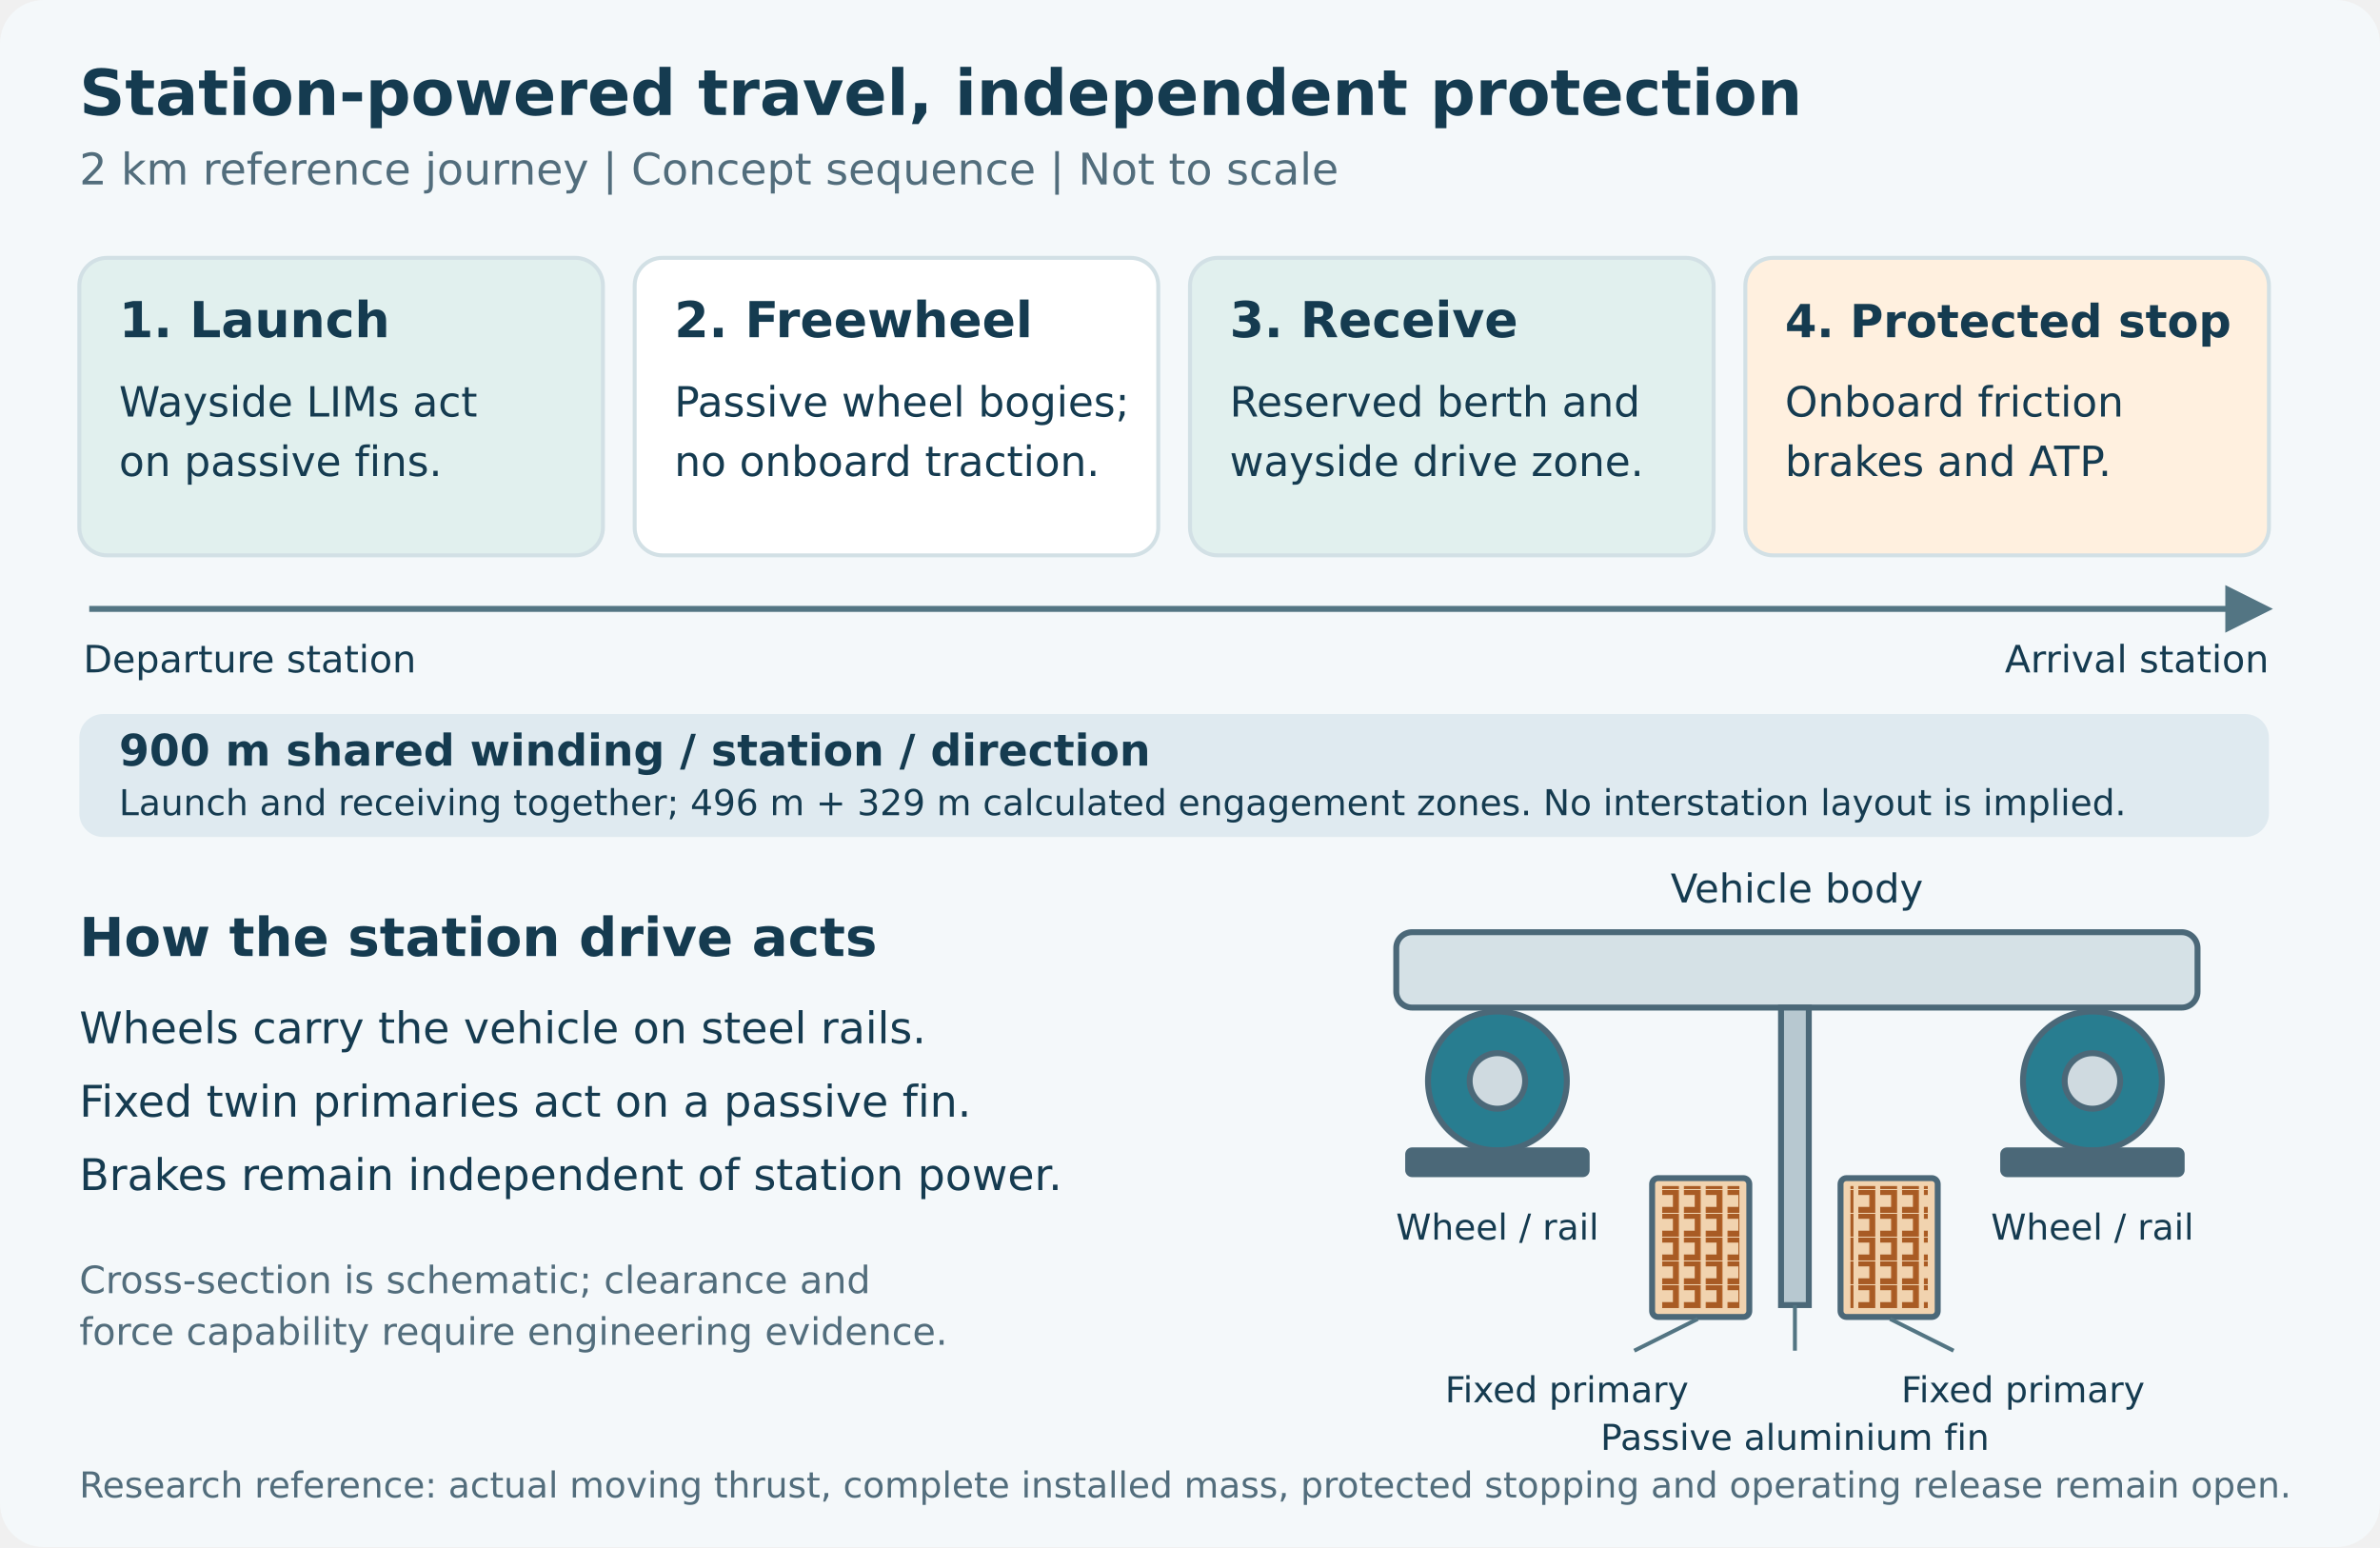
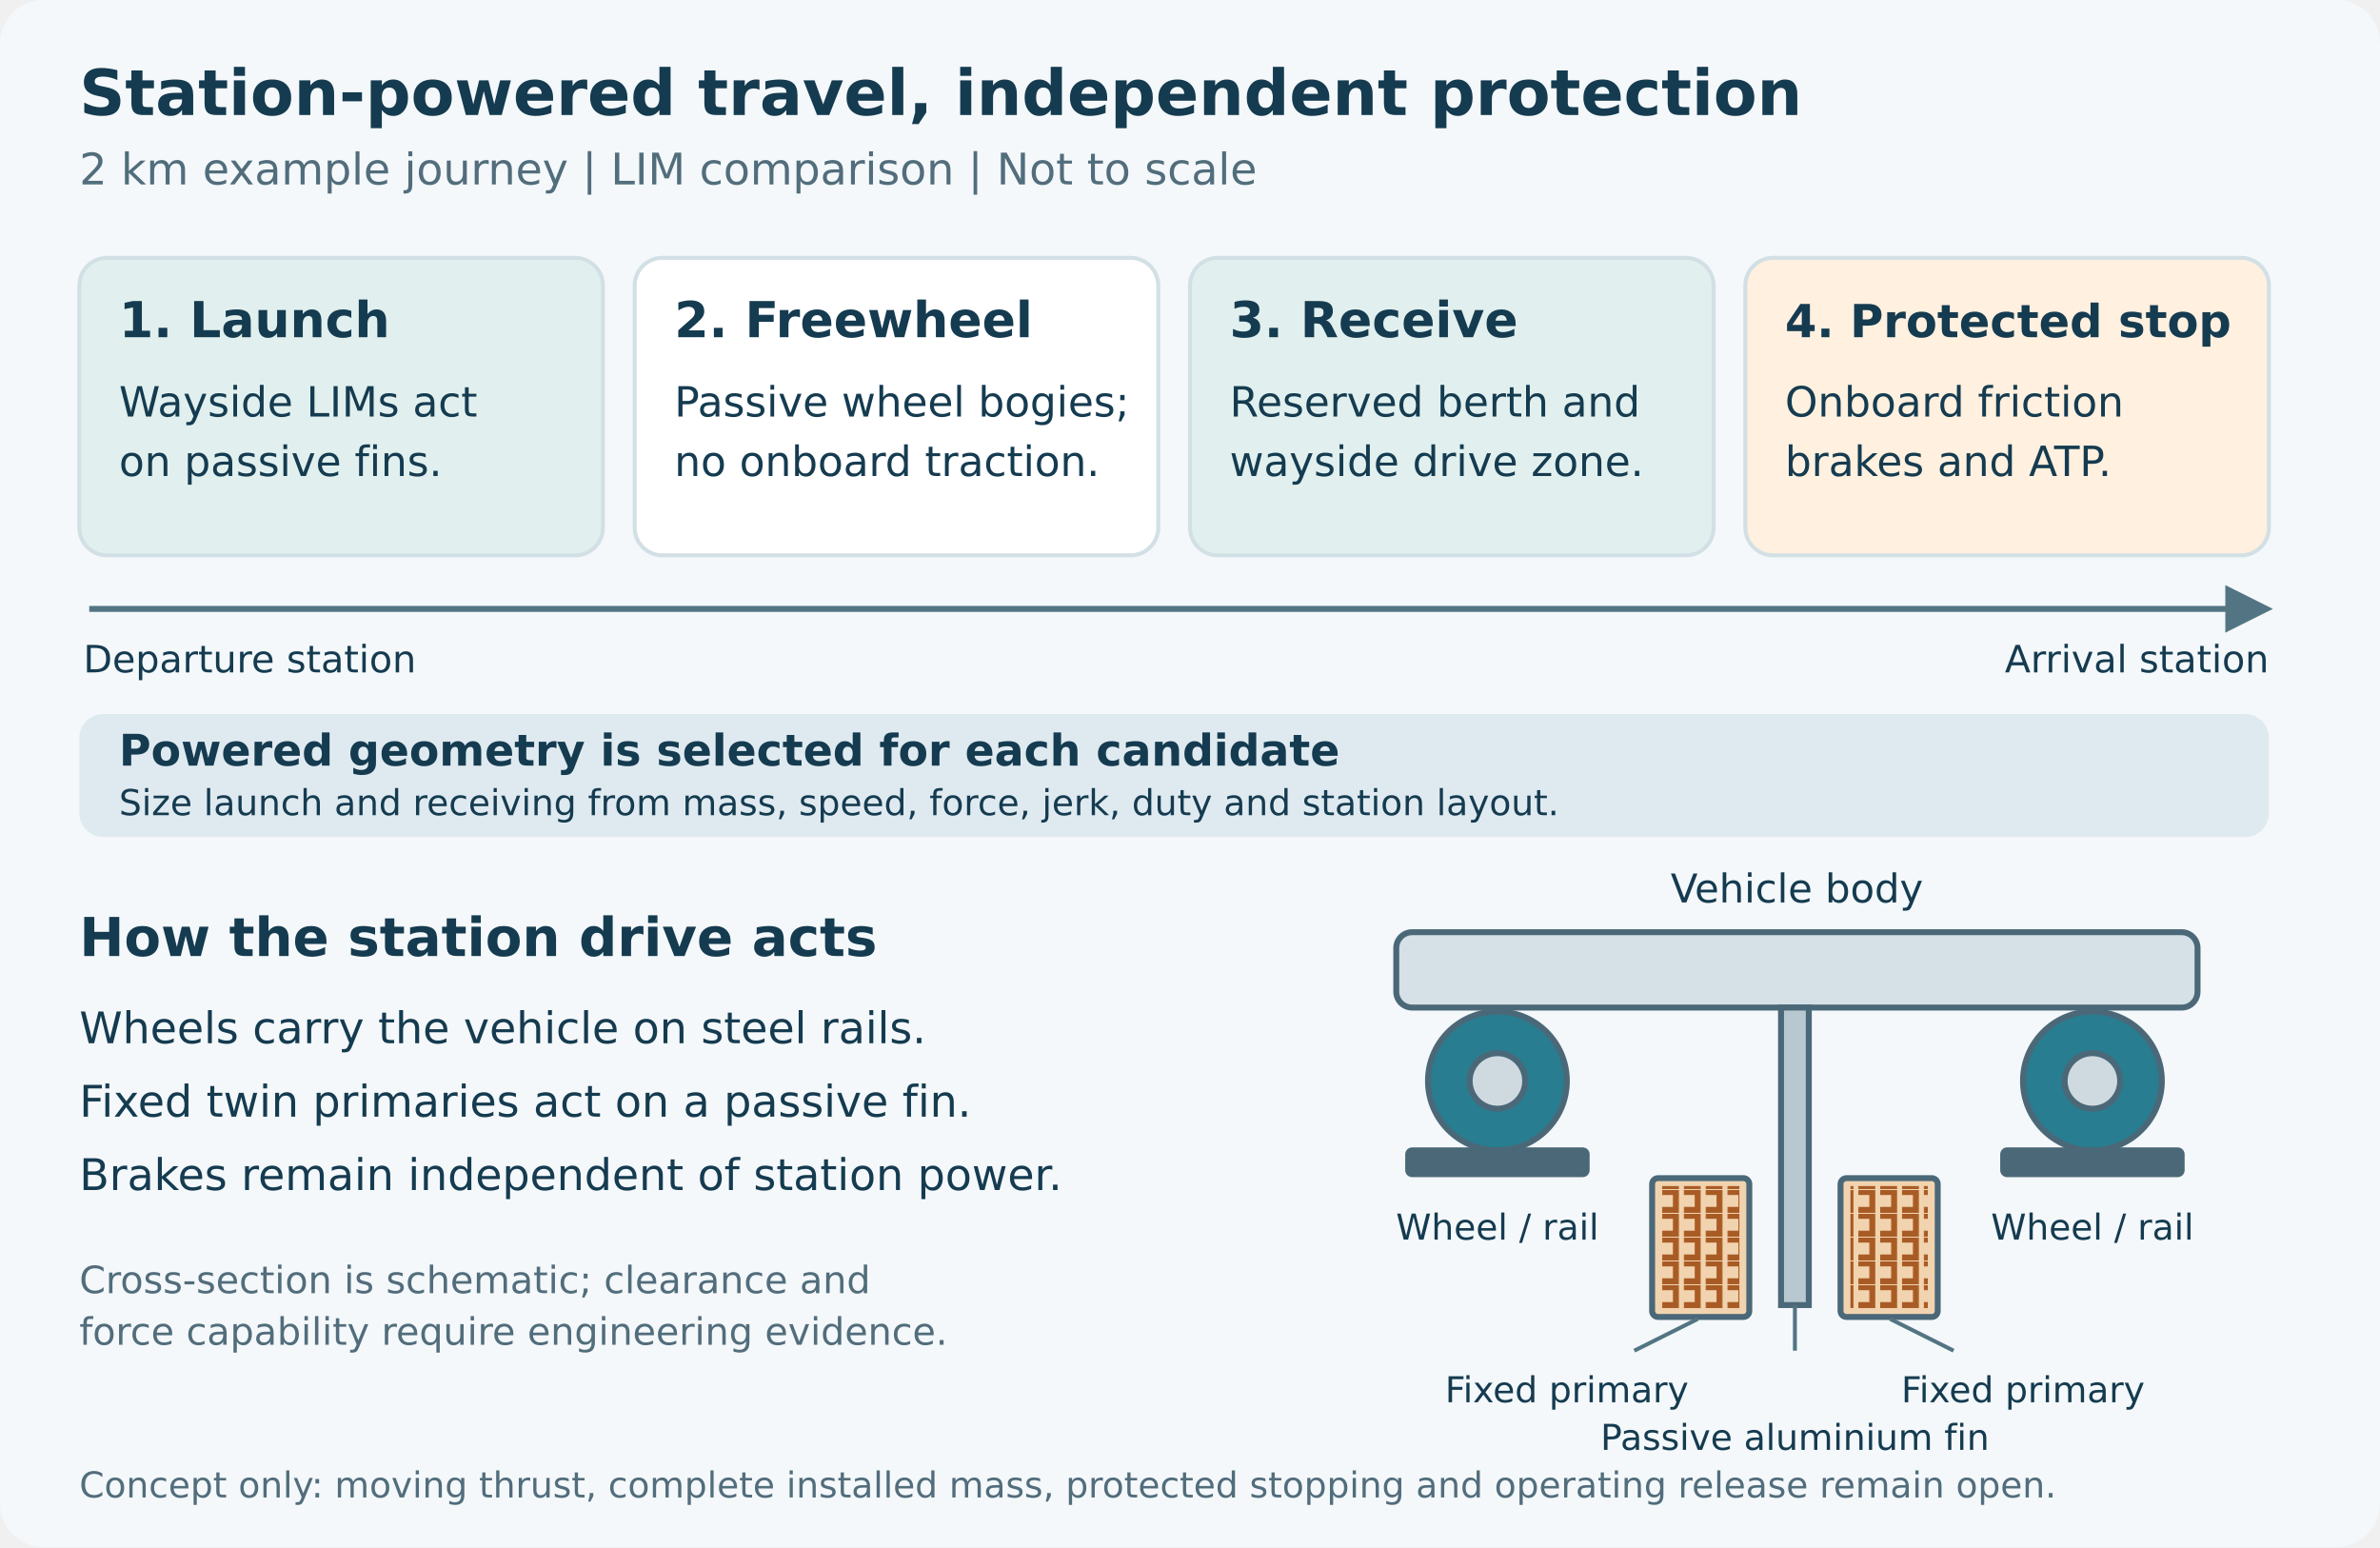
<svg xmlns="http://www.w3.org/2000/svg" width="1200" height="780" viewBox="0 0 1200 780" role="img" aria-labelledby="title desc">
  <defs>
    <marker id="arrow" markerWidth="8" markerHeight="8" refX="6" refY="4" orient="auto">
      <path d="M0 0L8 4L0 8Z" fill="#537583" />
    </marker>
    <pattern id="coil" width="11" height="12" patternUnits="userSpaceOnUse">
      <path d="M2 1H9V10H2" fill="none" stroke="#a85b24" stroke-width="3" />
    </pattern>
  </defs>
  <rect width="1200" height="780" rx="22" fill="#f4f8fa" />
  <g font-family="DejaVu Sans,Arial,sans-serif" fill="#153b50">
    <text x="40" y="58" font-size="32" font-weight="bold">Station-powered travel, independent protection</text>
-     <text x="40" y="93" font-size="22" fill="#526d7c">2 km reference journey | Concept sequence | Not to scale</text>
+     <text x="40" y="93" font-size="22" fill="#526d7c">2 km example journey | LIM comparison | Not to scale</text>
    <g stroke="#d2e0e5" stroke-width="2">
      <rect x="40" y="130" width="264" height="150" rx="14" fill="#e1f0ee" />
      <rect x="320" y="130" width="264" height="150" rx="14" fill="#fff" />
      <rect x="600" y="130" width="264" height="150" rx="14" fill="#e1f0ee" />
      <rect x="880" y="130" width="264" height="150" rx="14" fill="#fff0df" />
    </g>
    <g font-size="25" font-weight="bold">
      <text x="60" y="170">1. Launch</text>
      <text x="340" y="170">2. Freewheel</text>
      <text x="620" y="170">3. Receive</text>
      <text x="900" y="170" font-size="23">4. Protected stop</text>
    </g>
    <g font-size="21">
      <text x="60" y="210">
        <tspan x="60">Wayside LIMs act</tspan>
        <tspan x="60" dy="30">on passive fins.</tspan>
      </text>
      <text x="340" y="210">
        <tspan x="340">Passive wheel bogies;</tspan>
        <tspan x="340" dy="30">no onboard traction.</tspan>
      </text>
      <text x="620" y="210">
        <tspan x="620">Reserved berth and</tspan>
        <tspan x="620" dy="30">wayside drive zone.</tspan>
      </text>
      <text x="900" y="210">
        <tspan x="900">Onboard friction</tspan>
        <tspan x="900" dy="30">brakes and ATP.</tspan>
      </text>
    </g>
    <path d="M45 307H1140" fill="none" stroke="#537583" stroke-width="3" marker-end="url(#arrow)" />
    <text x="42" y="339" font-size="19">Departure station</text>
    <text x="1144" y="339" text-anchor="end" font-size="19">Arrival station</text>
    <rect x="40" y="360" width="1104" height="62" rx="12" fill="#dfeaf0" />
-     <text x="60" y="386" font-size="22" font-weight="bold">900 m shared winding / station / direction</text>
-     <text x="60" y="411" font-size="18">Launch and receiving together; 496 m + 329 m calculated engagement zones. No interstation layout is implied.</text>
+     <text x="60" y="386" font-size="22" font-weight="bold">Powered geometry is selected for each candidate</text>
+     <text x="60" y="411" font-size="18">Size launch and receiving from mass, speed, force, jerk, duty and station layout.</text>
    <text x="40" y="482" font-size="27" font-weight="bold">How the station drive acts</text>
    <g font-size="22">
      <text x="40" y="526">Wheels carry the vehicle on steel rails.</text>
      <text x="40" y="563">Fixed twin primaries act on a passive fin.</text>
      <text x="40" y="600">Brakes remain independent of station power.</text>
      <text x="40" y="652" font-size="19" fill="#526d7c">Cross-section is schematic; clearance and</text>
      <text x="40" y="678" font-size="19" fill="#526d7c">force capability require engineering evidence.</text>
    </g>
    <g stroke="#4b6878" stroke-width="3">
      <rect x="704" y="470" width="404" height="38" rx="8" fill="#d5e1e6" />
      <path d="M755 508V531M1055 508V531" />
      <circle cx="755" cy="545" r="35" fill="#287d90" />
      <circle cx="1055" cy="545" r="35" fill="#287d90" />
      <circle cx="755" cy="545" r="14" fill="#cfdae0" />
      <circle cx="1055" cy="545" r="14" fill="#cfdae0" />
      <rect x="710" y="580" width="90" height="12" rx="2" fill="#4b6878" />
      <rect x="1010" y="580" width="90" height="12" rx="2" fill="#4b6878" />
      <rect x="898" y="508" width="14" height="150" fill="#b7c8d0" />
      <rect x="833" y="594" width="49" height="70" rx="3" fill="#f1d3af" />
      <rect x="928" y="594" width="49" height="70" rx="3" fill="#f1d3af" />
      <rect x="838" y="598" width="39" height="62" fill="url(#coil)" stroke="none" />
      <rect x="933" y="598" width="39" height="62" fill="url(#coil)" stroke="none" />
    </g>
    <text x="906" y="455" text-anchor="middle" font-size="20">Vehicle body</text>
    <text x="755" y="625" text-anchor="middle" font-size="18">Wheel / rail</text>
    <text x="1055" y="625" text-anchor="middle" font-size="18">Wheel / rail</text>
    <path d="M905 658V681M856 665L824 681M953 665L985 681" fill="none" stroke="#537583" stroke-width="2" />
    <text x="790" y="707" text-anchor="middle" font-size="18">Fixed primary</text>
    <text x="905" y="731" text-anchor="middle" font-size="18">Passive aluminium fin</text>
    <text x="1020" y="707" text-anchor="middle" font-size="18">Fixed primary</text>
-     <text x="40" y="755" font-size="18" fill="#526d7c">Research reference: actual moving thrust, complete installed mass, protected stopping and operating release remain open.</text>
+     <text x="40" y="755" font-size="18" fill="#526d7c">Concept only: moving thrust, complete installed mass, protected stopping and operating release remain open.</text>
  </g>
</svg>
